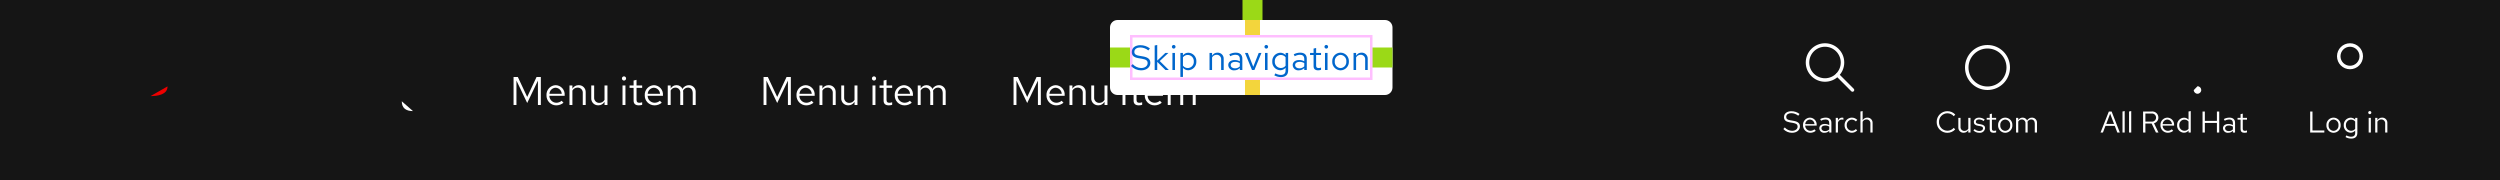
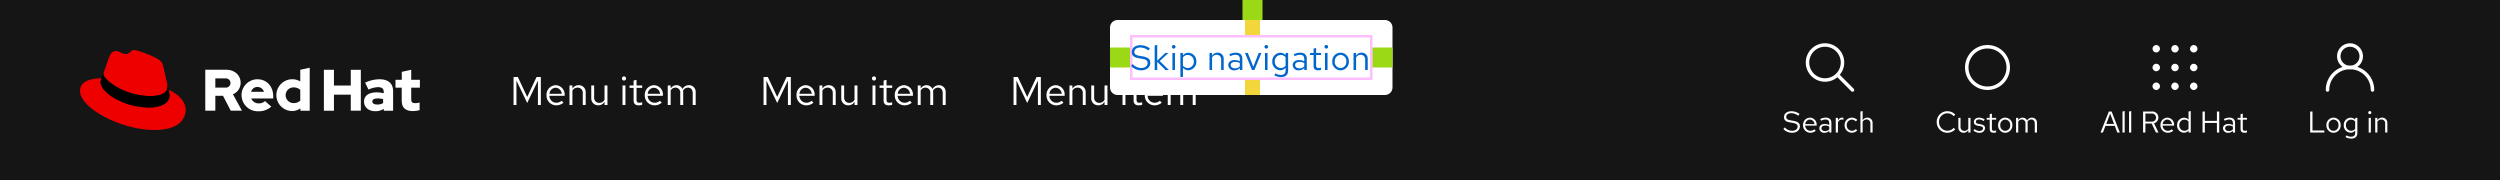
<svg xmlns="http://www.w3.org/2000/svg" width="1000" height="72" viewBox="0 0 1000 72">
  <defs>
-     <style>.a{fill:#151515;}.b,.d,.e,.f,.l{fill:none;}.c{fill:#fff;}.d,.e,.f{stroke:#fff;stroke-width:1.4px;}.d{stroke-linecap:round;}.d,.f{stroke-miterlimit:10;}.g{fill:#e00;}.h{fill:#06c;}.i{fill:#f3d53c;}.j{fill:#9bd917;}.k{opacity:0.25;}.l{stroke:#f0f;}.m{stroke:none;}</style>
+     <style>.a{fill:#151515;}.b,.d,.e,.f,.k{fill:none;}.c{fill:#fff;}.d,.e,.f{stroke:#fff;stroke-width:1.4px;}.d{stroke-linecap:round;}.d,.f{stroke-miterlimit:10;}.g{fill:#e00;}.h{fill:#06c;}.i{fill:#f3d53c;}.j{fill:#9bd917;}.k{stroke:#f0f;opacity:0.25;}.l{stroke:none;}</style>
  </defs>
-   <path class="a" d="M0,0H1000V72H0Z" />
-   <path class="b" d="M923,40h33V58H923Z" />
-   <path class="c" d="M1.068,0H6.732V-.816H1.992V-8.4H1.068ZM7.56-2.928A2.9,2.9,0,0,0,10.4.12a2.9,2.9,0,0,0,2.868-3.048A2.884,2.884,0,0,0,10.4-5.952,2.879,2.879,0,0,0,7.56-2.928Zm4.836.012A2.067,2.067,0,0,1,10.4-.66,2.057,2.057,0,0,1,8.436-2.916,2.075,2.075,0,0,1,10.4-5.184,2.078,2.078,0,0,1,12.4-2.916Zm4.812,3a2.365,2.365,0,0,0,1.86-.852v.96c0,.984-.576,1.5-1.632,1.5a3.813,3.813,0,0,1-1.86-.54l-.372.672a4.558,4.558,0,0,0,2.28.612c1.584,0,2.46-.792,2.46-2.256V-5.856H19.08v.744a2.417,2.417,0,0,0-1.824-.816A2.853,2.853,0,0,0,14.5-2.916,2.835,2.835,0,0,0,17.208.084ZM15.372-2.928a2.081,2.081,0,0,1,2.04-2.232,2.11,2.11,0,0,1,1.656.78v2.916a2.023,2.023,0,0,1-1.656.78A2.092,2.092,0,0,1,15.372-2.928Zm9.54-4.4a.622.622,0,0,0,.624-.636.62.62,0,0,0-.624-.624.62.62,0,0,0-.624.624A.622.622,0,0,0,24.912-7.332Zm.432,1.476h-.876V0h.876ZM27.084,0h.876V-4.32a1.74,1.74,0,0,1,1.536-.9,1.518,1.518,0,0,1,1.572,1.68V0h.876V-3.792a2.041,2.041,0,0,0-2.112-2.16A2.11,2.11,0,0,0,27.96-4.9v-.96h-.876Z" transform="translate(923 53)" />
-   <g transform="translate(931 18)">
-     <path class="d" d="M0,18" />
-     <circle class="d" cx="4.5" cy="4.5" r="4.5" transform="translate(4.5)" />
+   <g transform="translate(-360 -2880)">
+     <rect class="a" width="1000" height="72" transform="translate(360 2880)" />
+     <g transform="translate(159 2664)">
+       <g transform="translate(0 -5)">
+         <rect class="b" width="33" height="18" transform="translate(1124 261)" />
+         <path class="c" d="M1.068,0H6.732V-.816H1.992V-8.4H1.068ZM7.56-2.928A2.9,2.9,0,0,0,10.4.12a2.9,2.9,0,0,0,2.868-3.048A2.884,2.884,0,0,0,10.4-5.952,2.879,2.879,0,0,0,7.56-2.928Zm4.836.012A2.067,2.067,0,0,1,10.4-.66,2.057,2.057,0,0,1,8.436-2.916,2.075,2.075,0,0,1,10.4-5.184,2.078,2.078,0,0,1,12.4-2.916Zm4.812,3a2.365,2.365,0,0,0,1.86-.852v.96c0,.984-.576,1.5-1.632,1.5a3.813,3.813,0,0,1-1.86-.54l-.372.672a4.558,4.558,0,0,0,2.28.612c1.584,0,2.46-.792,2.46-2.256V-5.856H19.08v.744a2.417,2.417,0,0,0-1.824-.816A2.853,2.853,0,0,0,14.5-2.916,2.835,2.835,0,0,0,17.208.084ZM15.372-2.928a2.081,2.081,0,0,1,2.04-2.232,2.11,2.11,0,0,1,1.656.78v2.916a2.023,2.023,0,0,1-1.656.78A2.092,2.092,0,0,1,15.372-2.928Zm9.54-4.4a.622.622,0,0,0,.624-.636.62.62,0,0,0-.624-.624.62.62,0,0,0-.624.624A.622.622,0,0,0,24.912-7.332Zm.432,1.476h-.876V0h.876ZM27.084,0h.876V-4.32a1.74,1.74,0,0,1,1.536-.9,1.518,1.518,0,0,1,1.572,1.68V0h.876V-3.792a2.041,2.041,0,0,0-2.112-2.16A2.11,2.11,0,0,0,27.96-4.9v-.96h-.876Z" transform="translate(1124 274)" />
+       </g>
+       <g transform="translate(1132 234)">
+         <path class="d" d="M0,18a9,9,0,0,1,18,0" />
+         <circle class="d" cx="4.5" cy="4.5" r="4.5" transform="translate(4.5)" />
+       </g>
+     </g>
+     <g transform="translate(76 2664)">
+       <g transform="translate(0 -5)">
+         <rect class="b" width="59" height="18" transform="translate(1124 261)" />
+         <path class="c" d="M.216,0h.96L2.184-2.64H5.916l1,2.64H7.92L4.644-8.4H3.54ZM2.5-3.432l1.56-4.08,1.56,4.08ZM9.876-8.58,9-8.4V0h.876Zm2.616,0-.876.18V0h.876ZM17.232,0h.924V-3.588h2.508L22.368,0h1.02L21.612-3.708a2.282,2.282,0,0,0,1.74-2.268A2.412,2.412,0,0,0,20.676-8.4H17.232ZM20.6-7.584a1.618,1.618,0,0,1,1.824,1.62A1.61,1.61,0,0,1,20.6-4.356H18.156V-7.584ZM24.18-2.928a2.93,2.93,0,0,0,2.9,3.036,3.373,3.373,0,0,0,2.2-.78l-.552-.6a2.393,2.393,0,0,1-1.608.6,2.108,2.108,0,0,1-2.076-2.076h4.6V-3a2.774,2.774,0,0,0-2.688-2.952A2.859,2.859,0,0,0,24.18-2.928Zm2.76-2.256A1.929,1.929,0,0,1,28.764-3.36h-3.7A1.936,1.936,0,0,1,26.94-5.184ZM35.424,0H36.3V-8.58l-.888.18v3.276a2.4,2.4,0,0,0-1.812-.8,2.853,2.853,0,0,0-2.76,3.012,2.835,2.835,0,0,0,2.712,3,2.354,2.354,0,0,0,1.872-.876ZM31.716-2.928a2.081,2.081,0,0,1,2.04-2.232,2.11,2.11,0,0,1,1.656.78v2.916a2.023,2.023,0,0,1-1.656.78A2.092,2.092,0,0,1,31.716-2.928ZM41.016,0h.924V-3.816h4.824V0h.924V-8.4h-.924v3.756H41.94V-8.4h-.924ZM51.3.108a2.491,2.491,0,0,0,1.86-.78V0h.864V-3.888c0-1.356-.84-2.064-2.268-2.064a4.9,4.9,0,0,0-2.208.564l.336.672a3.778,3.778,0,0,1,1.764-.5c.984,0,1.512.468,1.512,1.452v.792a3.512,3.512,0,0,0-1.776-.444c-1.272,0-2.2.648-2.2,1.728A1.888,1.888,0,0,0,51.3.108ZM50.028-1.7c0-.684.624-1.092,1.476-1.092a3.039,3.039,0,0,1,1.656.432v1.128a2.337,2.337,0,0,1-1.68.672C50.628-.564,50.028-1.02,50.028-1.7Zm6.2.384c0,.912.516,1.428,1.536,1.428A3.535,3.535,0,0,0,58.8-.048v-.78a2.161,2.161,0,0,1-.828.156c-.624,0-.864-.252-.864-.876V-5.136H58.8v-.72H57.108V-7.548l-.876.2v1.488H55.02v.72h1.212Z" transform="translate(1124 274)" />
+       </g>
+       <path class="c" d="M18,16.5A1.5,1.5,0,1,1,16.5,15,1.538,1.538,0,0,1,18,16.5ZM9,15a1.5,1.5,0,1,0,1.5,1.5A1.538,1.538,0,0,0,9,15ZM1.5,15a1.5,1.5,0,0,0,0,3,1.5,1.5,0,0,0,0-3Zm15-7.5A1.5,1.5,0,1,0,18,9,1.538,1.538,0,0,0,16.5,7.5ZM9,7.5A1.5,1.5,0,1,0,10.5,9,1.538,1.538,0,0,0,9,7.5Zm-7.5,0a1.5,1.5,0,0,0,0,3,1.5,1.5,0,0,0,0-3ZM16.5,0A1.538,1.538,0,0,0,15,1.5a1.5,1.5,0,0,0,3,0A1.538,1.538,0,0,0,16.5,0ZM9,0A1.538,1.538,0,0,0,7.5,1.5a1.5,1.5,0,0,0,3,0A1.538,1.538,0,0,0,9,0ZM1.5,0A1.538,1.538,0,0,0,0,1.5,1.538,1.538,0,0,0,1.5,3,1.538,1.538,0,0,0,3,1.5,1.538,1.538,0,0,0,1.5,0Z" transform="translate(1145 234)" />
+     </g>
+     <g transform="translate(10 2664)">
+       <g transform="translate(0 -5)">
+         <rect class="b" width="42" height="18" transform="translate(1124 261)" />
+         <path class="c" d="M4.968-.708A3.363,3.363,0,0,1,1.608-4.2,3.359,3.359,0,0,1,4.944-7.692,3.367,3.367,0,0,1,7.5-6.516l.612-.636a4.2,4.2,0,0,0-3.168-1.38A4.257,4.257,0,0,0,.672-4.2,4.257,4.257,0,0,0,4.944.132a4.243,4.243,0,0,0,3.144-1.38l-.6-.612A3.291,3.291,0,0,1,4.968-.708Zm5.244-5.148H9.336v3.792A2.041,2.041,0,0,0,11.448.1,2.11,2.11,0,0,0,13.32-.96V0H14.2V-5.856H13.32v4.32a1.74,1.74,0,0,1-1.536.9,1.518,1.518,0,0,1-1.572-1.68Zm5.16,5.04A3.247,3.247,0,0,0,17.76.108,2.033,2.033,0,0,0,20.028-1.7c.012-.888-.552-1.368-1.7-1.572l-.972-.18c-.72-.132-1.02-.336-1.02-.84,0-.576.54-.936,1.272-.936a2.957,2.957,0,0,1,1.812.66l.468-.6a3.644,3.644,0,0,0-2.244-.78c-1.236,0-2.112.72-2.112,1.716,0,.876.564,1.344,1.656,1.536l.972.168c.732.132,1.044.384,1.044.876C19.2-1.08,18.672-.6,17.724-.6a2.622,2.622,0,0,1-1.848-.768Zm6.516-.5c0,.912.516,1.428,1.536,1.428a3.535,3.535,0,0,0,1.032-.156v-.78a2.161,2.161,0,0,1-.828.156c-.624,0-.864-.252-.864-.876V-5.136h1.692v-.72H22.764V-7.548l-.876.2v1.488H20.676v.72h1.212Zm3.348-1.608A2.9,2.9,0,0,0,28.08.12a2.9,2.9,0,0,0,2.868-3.048A2.884,2.884,0,0,0,28.08-5.952,2.879,2.879,0,0,0,25.236-2.928Zm4.836.012A2.067,2.067,0,0,1,28.08-.66a2.057,2.057,0,0,1-1.968-2.256A2.075,2.075,0,0,1,28.08-5.184,2.078,2.078,0,0,1,30.072-2.916ZM32.424,0H33.3V-4.356a1.628,1.628,0,0,1,1.428-.864A1.455,1.455,0,0,1,36.18-3.564V0h.876V-3.78a2.429,2.429,0,0,0-.048-.516,1.647,1.647,0,0,1,1.464-.924c.912,0,1.44.648,1.44,1.656V0H40.8V-3.78a2,2,0,0,0-2-2.172,2.186,2.186,0,0,0-1.956,1.14,1.92,1.92,0,0,0-1.788-1.14A2,2,0,0,0,33.3-4.944v-.912h-.876Z" transform="translate(1124 274)" />
+       </g>
+       <g class="e" transform="translate(1136 234)">
+         <circle class="l" cx="9" cy="9" r="9" />
+         <circle class="b" cx="9" cy="9" r="8.3" />
+       </g>
+     </g>
+     <g transform="translate(-41 2664)">
+       <g transform="translate(-10 -5)">
+         <rect class="b" width="37" height="18" transform="translate(1124 261)" />
+         <path class="c" d="M.336-1.38A4.739,4.739,0,0,0,3.768.12c2.064,0,3.2-1.188,3.2-2.532,0-1.236-.72-1.932-2.556-2.256L3.072-4.9c-1.032-.18-1.584-.5-1.584-1.332,0-1.044,1.008-1.5,2-1.5a4.452,4.452,0,0,1,2.8,1.02l.54-.7a5.318,5.318,0,0,0-3.312-1.1C1.98-8.508.6-7.74.6-6.156c0,1.188.708,1.824,2.22,2.088l1.356.228c1.356.24,1.872.636,1.872,1.476,0,.936-.864,1.692-2.244,1.692A4.044,4.044,0,0,1,.912-2.028ZM8.208-2.928a2.93,2.93,0,0,0,2.9,3.036,3.373,3.373,0,0,0,2.2-.78l-.552-.6a2.393,2.393,0,0,1-1.608.6A2.108,2.108,0,0,1,9.072-2.748h4.6V-3A2.774,2.774,0,0,0,10.98-5.952,2.859,2.859,0,0,0,8.208-2.928Zm2.76-2.256A1.929,1.929,0,0,1,12.792-3.36H9.1A1.936,1.936,0,0,1,10.968-5.184ZM16.836.108a2.491,2.491,0,0,0,1.86-.78V0h.864V-3.888c0-1.356-.84-2.064-2.268-2.064a4.9,4.9,0,0,0-2.208.564l.336.672a3.778,3.778,0,0,1,1.764-.5c.984,0,1.512.468,1.512,1.452v.792A3.512,3.512,0,0,0,16.92-3.42c-1.272,0-2.2.648-2.2,1.728A1.888,1.888,0,0,0,16.836.108ZM15.564-1.7c0-.684.624-1.092,1.476-1.092a3.039,3.039,0,0,1,1.656.432v1.128a2.337,2.337,0,0,1-1.68.672C16.164-.564,15.564-1.02,15.564-1.7ZM21.3,0h.876V-4.008A1.647,1.647,0,0,1,23.748-5.2a2.076,2.076,0,0,1,.612.108V-5.88a1.723,1.723,0,0,0-.552-.084,1.741,1.741,0,0,0-1.632,1.272V-5.856H21.3Zm6.444-.684A2.113,2.113,0,0,1,25.7-2.928a2.124,2.124,0,0,1,2.04-2.232,2.237,2.237,0,0,1,1.608.732l.564-.612a3.109,3.109,0,0,0-2.184-.912,2.934,2.934,0,0,0-2.9,3.024,2.945,2.945,0,0,0,2.9,3.036A2.966,2.966,0,0,0,29.88-.84l-.54-.54A2.093,2.093,0,0,1,27.744-.684ZM35.16,0h.876V-3.792a2.041,2.041,0,0,0-2.112-2.16A2.11,2.11,0,0,0,32.052-4.9V-8.58l-.876.18V0h.876V-4.32a1.74,1.74,0,0,1,1.536-.9A1.518,1.518,0,0,1,35.16-3.54Z" transform="translate(1124 274)" />
+       </g>
+       <g transform="translate(1123 233)">
+         <line class="d" x2="6" y2="6" transform="translate(13 13)" />
+         <circle class="f" cx="7" cy="7" r="7" transform="translate(1 1)" />
+       </g>
+     </g>
+     <path class="c" d="M6.88-.8l4.288-8.944V0h1.168V-11.2H10.624L6.88-3.232,3.136-11.2H1.424V0H2.576V-9.776Zm7.712-3.1A3.907,3.907,0,0,0,18.464.144,4.5,4.5,0,0,0,21.392-.9l-.736-.8a3.191,3.191,0,0,1-2.144.8,2.81,2.81,0,0,1-2.768-2.768h6.128V-4a3.7,3.7,0,0,0-3.584-3.936A3.812,3.812,0,0,0,14.592-3.9Zm3.68-3.008A2.572,2.572,0,0,1,20.7-4.48H15.776A2.581,2.581,0,0,1,18.272-6.912ZM23.792,0H24.96V-5.76a2.32,2.32,0,0,1,2.048-1.2,2.023,2.023,0,0,1,2.1,2.24V0h1.168V-5.056a2.722,2.722,0,0,0-2.816-2.88,2.813,2.813,0,0,0-2.5,1.408v-1.28H23.792Zm9.872-7.808H32.5v5.056A2.722,2.722,0,0,0,35.312.128a2.813,2.813,0,0,0,2.5-1.408V0h1.168V-7.808H37.808v5.76a2.32,2.32,0,0,1-2.048,1.2,2.023,2.023,0,0,1-2.1-2.24ZM45.6-9.776a.83.83,0,0,0,.832-.848.826.826,0,0,0-.832-.832.826.826,0,0,0-.832.832A.83.83,0,0,0,45.6-9.776Zm.576,1.968H45.008V0h1.168ZM49.44-1.76c0,1.216.688,1.9,2.048,1.9a4.713,4.713,0,0,0,1.376-.208V-1.1a2.881,2.881,0,0,1-1.1.208c-.832,0-1.152-.336-1.152-1.168V-6.848h2.256v-.96H50.608v-2.256l-1.168.272v1.984H47.824v.96H49.44ZM53.9-3.9A3.907,3.907,0,0,0,57.776.144,4.5,4.5,0,0,0,60.7-.9l-.736-.8a3.191,3.191,0,0,1-2.144.8,2.81,2.81,0,0,1-2.768-2.768h6.128V-4A3.7,3.7,0,0,0,57.6-7.936,3.812,3.812,0,0,0,53.9-3.9Zm3.68-3.008A2.572,2.572,0,0,1,60.016-4.48H55.088A2.581,2.581,0,0,1,57.584-6.912ZM63.1,0h1.168V-5.808a2.171,2.171,0,0,1,1.9-1.152,1.939,1.939,0,0,1,1.936,2.208V0H69.28V-5.04a3.239,3.239,0,0,0-.064-.688A2.2,2.2,0,0,1,71.168-6.96c1.216,0,1.92.864,1.92,2.208V0h1.184V-5.04a2.669,2.669,0,0,0-2.672-2.9,2.915,2.915,0,0,0-2.608,1.52,2.56,2.56,0,0,0-2.384-1.52,2.672,2.672,0,0,0-2.336,1.344V-7.808H63.1Z" transform="translate(764 2922)" />
+     <path class="c" d="M6.88-.8l4.288-8.944V0h1.168V-11.2H10.624L6.88-3.232,3.136-11.2H1.424V0H2.576V-9.776Zm7.712-3.1A3.907,3.907,0,0,0,18.464.144,4.5,4.5,0,0,0,21.392-.9l-.736-.8a3.191,3.191,0,0,1-2.144.8,2.81,2.81,0,0,1-2.768-2.768h6.128V-4a3.7,3.7,0,0,0-3.584-3.936A3.812,3.812,0,0,0,14.592-3.9Zm3.68-3.008A2.572,2.572,0,0,1,20.7-4.48H15.776A2.581,2.581,0,0,1,18.272-6.912ZM23.792,0H24.96V-5.76a2.32,2.32,0,0,1,2.048-1.2,2.023,2.023,0,0,1,2.1,2.24V0h1.168V-5.056a2.722,2.722,0,0,0-2.816-2.88,2.813,2.813,0,0,0-2.5,1.408v-1.28H23.792Zm9.872-7.808H32.5v5.056A2.722,2.722,0,0,0,35.312.128a2.813,2.813,0,0,0,2.5-1.408V0h1.168V-7.808H37.808v5.76a2.32,2.32,0,0,1-2.048,1.2,2.023,2.023,0,0,1-2.1-2.24ZM45.6-9.776a.83.83,0,0,0,.832-.848.826.826,0,0,0-.832-.832.826.826,0,0,0-.832.832A.83.83,0,0,0,45.6-9.776Zm.576,1.968H45.008V0h1.168ZM49.44-1.76c0,1.216.688,1.9,2.048,1.9a4.713,4.713,0,0,0,1.376-.208V-1.1a2.881,2.881,0,0,1-1.1.208c-.832,0-1.152-.336-1.152-1.168V-6.848h2.256v-.96H50.608v-2.256l-1.168.272v1.984H47.824v.96H49.44ZM53.9-3.9A3.907,3.907,0,0,0,57.776.144,4.5,4.5,0,0,0,60.7-.9l-.736-.8a3.191,3.191,0,0,1-2.144.8,2.81,2.81,0,0,1-2.768-2.768h6.128V-4A3.7,3.7,0,0,0,57.6-7.936,3.812,3.812,0,0,0,53.9-3.9Zm3.68-3.008A2.572,2.572,0,0,1,60.016-4.48H55.088A2.581,2.581,0,0,1,57.584-6.912ZM63.1,0h1.168V-5.808a2.171,2.171,0,0,1,1.9-1.152,1.939,1.939,0,0,1,1.936,2.208V0H69.28V-5.04a3.239,3.239,0,0,0-.064-.688A2.2,2.2,0,0,1,71.168-6.96c1.216,0,1.92.864,1.92,2.208V0h1.184V-5.04a2.669,2.669,0,0,0-2.672-2.9,2.915,2.915,0,0,0-2.608,1.52,2.56,2.56,0,0,0-2.384-1.52,2.672,2.672,0,0,0-2.336,1.344V-7.808H63.1Z" transform="translate(664 2922)" />
+     <path class="c" d="M6.88-.8l4.288-8.944V0h1.168V-11.2H10.624L6.88-3.232,3.136-11.2H1.424V0H2.576V-9.776Zm7.712-3.1A3.907,3.907,0,0,0,18.464.144,4.5,4.5,0,0,0,21.392-.9l-.736-.8a3.191,3.191,0,0,1-2.144.8,2.81,2.81,0,0,1-2.768-2.768h6.128V-4a3.7,3.7,0,0,0-3.584-3.936A3.812,3.812,0,0,0,14.592-3.9Zm3.68-3.008A2.572,2.572,0,0,1,20.7-4.48H15.776A2.581,2.581,0,0,1,18.272-6.912ZM23.792,0H24.96V-5.76a2.32,2.32,0,0,1,2.048-1.2,2.023,2.023,0,0,1,2.1,2.24V0h1.168V-5.056a2.722,2.722,0,0,0-2.816-2.88,2.813,2.813,0,0,0-2.5,1.408v-1.28H23.792Zm9.872-7.808H32.5v5.056A2.722,2.722,0,0,0,35.312.128a2.813,2.813,0,0,0,2.5-1.408V0h1.168V-7.808H37.808v5.76a2.32,2.32,0,0,1-2.048,1.2,2.023,2.023,0,0,1-2.1-2.24ZM45.6-9.776a.83.83,0,0,0,.832-.848.826.826,0,0,0-.832-.832.826.826,0,0,0-.832.832A.83.83,0,0,0,45.6-9.776Zm.576,1.968H45.008V0h1.168ZM49.44-1.76c0,1.216.688,1.9,2.048,1.9a4.713,4.713,0,0,0,1.376-.208V-1.1a2.881,2.881,0,0,1-1.1.208c-.832,0-1.152-.336-1.152-1.168V-6.848h2.256v-.96H50.608v-2.256l-1.168.272v1.984H47.824v.96H49.44ZM53.9-3.9A3.907,3.907,0,0,0,57.776.144,4.5,4.5,0,0,0,60.7-.9l-.736-.8a3.191,3.191,0,0,1-2.144.8,2.81,2.81,0,0,1-2.768-2.768h6.128V-4A3.7,3.7,0,0,0,57.6-7.936,3.812,3.812,0,0,0,53.9-3.9Zm3.68-3.008A2.572,2.572,0,0,1,60.016-4.48H55.088A2.581,2.581,0,0,1,57.584-6.912ZM63.1,0h1.168V-5.808a2.171,2.171,0,0,1,1.9-1.152,1.939,1.939,0,0,1,1.936,2.208V0H69.28V-5.04a3.239,3.239,0,0,0-.064-.688A2.2,2.2,0,0,1,71.168-6.96c1.216,0,1.92.864,1.92,2.208V0h1.184V-5.04a2.669,2.669,0,0,0-2.672-2.9,2.915,2.915,0,0,0-2.608,1.52,2.56,2.56,0,0,0-2.384-1.52,2.672,2.672,0,0,0-2.336,1.344V-7.808H63.1Z" transform="translate(564 2922)" />
+     <g transform="translate(391.5 2899.5)">
+       <path class="c" d="M304.6,45.822c0,2.644,1.6,3.933,4.489,3.933a11.863,11.863,0,0,0,2.644-.378V46.311a5.616,5.616,0,0,1-1.711.267c-1.2,0-1.644-.378-1.644-1.489V40.378h3.467V37.222h-3.467v-4l-3.778.822v3.178h-2.511v3.156h2.489v5.444Zm-11.778.067c0-.822.822-1.222,2.067-1.222a8.522,8.522,0,0,1,2.244.289v1.6a4.628,4.628,0,0,1-2.356.578c-1.222,0-1.956-.467-1.956-1.244m1.156,3.911a5.931,5.931,0,0,0,3.422-.956V49.6h3.733V41.667c0-3.022-2.022-4.667-5.422-4.667a13.842,13.842,0,0,0-5.778,1.356l1.356,2.778a10.232,10.232,0,0,1,3.733-.978c1.556,0,2.356.6,2.356,1.844v.6a10.872,10.872,0,0,0-2.8-.356c-3.178,0-5.089,1.333-5.089,3.711,0,2.178,1.733,3.844,4.489,3.844m-20.533-.2h4.022V43.178H284.2v6.4h4.022V33.222H284.2v6.289h-6.733V33.222h-4.022Zm-15.311-6.2a3.128,3.128,0,0,1,3.244-3.133,3.937,3.937,0,0,1,2.622.956v4.333a3.693,3.693,0,0,1-2.622,1,3.174,3.174,0,0,1-3.244-3.156m5.911,6.2h3.733V32.4L264,33.222v4.644a6.368,6.368,0,1,0-3.378,11.867h.111a5.658,5.658,0,0,0,3.311-1.067Zm-17.156-9.511a2.747,2.747,0,0,1,2.6,1.956h-5.156a2.568,2.568,0,0,1,2.556-1.956m-6.378,3.333a6.481,6.481,0,0,0,6.733,6.4,7.35,7.35,0,0,0,5.156-1.867l-2.511-2.222a3.352,3.352,0,0,1-2.467.933,3.194,3.194,0,0,1-3.044-1.956h8.8v-.933c0-3.933-2.644-6.756-6.244-6.756a6.351,6.351,0,0,0-6.444,6.244.329.329,0,0,1,.022.156M234,36.667a1.859,1.859,0,1,1,0,3.689h-3.978V36.667Zm-8,12.911h4.022V43.622h3.067l3.089,5.956h4.489l-3.6-6.556a4.96,4.96,0,0,0,3.089-4.6c0-2.933-2.311-5.222-5.778-5.222H226Z" transform="translate(-175.389 -24.811)" />
+       <path class="g" d="M28.722,18.944c2.778,0,6.8-.578,6.8-3.889a4.34,4.34,0,0,0-.067-.756L33.811,7.1c-.378-1.578-.711-2.311-3.489-3.689C28.167,2.3,23.478.5,22.078.5c-1.311,0-1.689,1.667-3.222,1.667-1.489,0-2.578-1.244-3.978-1.244-1.333,0-2.2.911-2.867,2.778,0,0-1.867,5.267-2.111,6.044a1.367,1.367,0,0,0-.044.422c-.022,2.044,8.044,8.756,18.867,8.778m7.222-2.533a11.462,11.462,0,0,1,.378,2.244c0,3.111-3.489,4.844-8.089,4.844-10.4,0-19.489-6.089-19.489-10.111a4.077,4.077,0,0,1,.333-1.622C5.344,11.944.5,12.611.5,16.878c0,7,16.578,15.622,29.689,15.622,10.067,0,12.6-4.556,12.6-8.156,0-2.822-2.444-6.022-6.844-7.933" />
+       <path d="M64.8,48.767a11.462,11.462,0,0,1,.378,2.244c0,3.111-3.489,4.844-8.089,4.844-10.4,0-19.489-6.089-19.489-10.111a4.077,4.077,0,0,1,.333-1.622l.822-2.022a1.367,1.367,0,0,0-.044.422c0,2.044,8.067,8.756,18.867,8.756,2.778,0,6.8-.578,6.8-3.889a4.34,4.34,0,0,0-.067-.756Z" transform="translate(-28.856 -32.356)" />
+     </g>
+     <rect class="c" width="113" height="30" rx="3" transform="translate(804 2888)" />
+     <path class="h" d="M.392-1.61A5.528,5.528,0,0,0,4.4.14C6.8.14,8.134-1.246,8.134-2.814c0-1.442-.84-2.254-2.982-2.632L3.584-5.712c-1.2-.21-1.848-.588-1.848-1.554,0-1.218,1.176-1.75,2.338-1.75a5.194,5.194,0,0,1,3.262,1.19l.63-.812A6.2,6.2,0,0,0,4.1-9.926c-1.792,0-3.4.9-3.4,2.744,0,1.386.826,2.128,2.59,2.436l1.582.266c1.582.28,2.184.742,2.184,1.722,0,1.092-1.008,1.974-2.618,1.974A4.719,4.719,0,0,1,1.064-2.366ZM9.87,0h1.022V-3.262L14.182,0H15.54L11.9-3.584l3.472-3.248H14.14l-3.248,3.08V-10.01L9.87-9.8Zm7.616-8.554a.726.726,0,0,0,.728-.742.723.723,0,0,0-.728-.728.723.723,0,0,0-.728.728A.726.726,0,0,0,17.486-8.554Zm.5,1.722H16.968V0H17.99Zm2.17,9.618h1.022V-.868A2.748,2.748,0,0,0,23.324.1a3.329,3.329,0,0,0,3.22-3.514,3.308,3.308,0,0,0-3.164-3.5,2.7,2.7,0,0,0-2.212,1.064v-.98H20.16ZM23.128-6.02A2.451,2.451,0,0,1,25.522-3.4,2.443,2.443,0,0,1,23.128-.784a2.421,2.421,0,0,1-1.946-.952V-5.082A2.352,2.352,0,0,1,23.128-6.02ZM31.808,0H32.83V-5.04a2.03,2.03,0,0,1,1.792-1.05,1.771,1.771,0,0,1,1.834,1.96V0h1.022V-4.424a2.382,2.382,0,0,0-2.464-2.52A2.462,2.462,0,0,0,32.83-5.712v-1.12H31.808Zm9.954.126a2.906,2.906,0,0,0,2.17-.91V0H44.94V-4.536c0-1.582-.98-2.408-2.646-2.408a5.722,5.722,0,0,0-2.576.658l.392.784a4.407,4.407,0,0,1,2.058-.588c1.148,0,1.764.546,1.764,1.694v.924A4.1,4.1,0,0,0,41.86-3.99c-1.484,0-2.562.756-2.562,2.016A2.2,2.2,0,0,0,41.762.126ZM40.278-1.988c0-.8.728-1.274,1.722-1.274a3.545,3.545,0,0,1,1.932.5v1.316a2.726,2.726,0,0,1-1.96.784C40.978-.658,40.278-1.19,40.278-1.988ZM48.8,0h.966l2.814-6.832H51.492L49.308-1.288,47.124-6.832H45.99Zm5.712-8.554a.726.726,0,0,0,.728-.742.723.723,0,0,0-.728-.728.723.723,0,0,0-.728.728A.726.726,0,0,0,54.516-8.554Zm.5,1.722H54V0H55.02ZM60.06.1A2.759,2.759,0,0,0,62.23-.9V.224c0,1.148-.672,1.75-1.9,1.75a4.449,4.449,0,0,1-2.17-.63l-.434.784a5.318,5.318,0,0,0,2.66.714c1.848,0,2.87-.924,2.87-2.632V-6.832H62.244v.868a2.82,2.82,0,0,0-2.128-.952A3.329,3.329,0,0,0,56.9-3.4,3.308,3.308,0,0,0,60.06.1ZM57.918-3.416a2.428,2.428,0,0,1,2.38-2.6,2.462,2.462,0,0,1,1.932.91v3.4A2.36,2.36,0,0,1,60.3-.8,2.44,2.44,0,0,1,57.918-3.416ZM67.536.126a2.906,2.906,0,0,0,2.17-.91V0h1.008V-4.536c0-1.582-.98-2.408-2.646-2.408a5.722,5.722,0,0,0-2.576.658l.392.784a4.407,4.407,0,0,1,2.058-.588c1.148,0,1.764.546,1.764,1.694v.924a4.1,4.1,0,0,0-2.072-.518c-1.484,0-2.562.756-2.562,2.016A2.2,2.2,0,0,0,67.536.126ZM66.052-1.988c0-.8.728-1.274,1.722-1.274a3.545,3.545,0,0,1,1.932.5v1.316a2.726,2.726,0,0,1-1.96.784C66.752-.658,66.052-1.19,66.052-1.988Zm7.378.448c0,1.064.6,1.666,1.792,1.666a4.124,4.124,0,0,0,1.2-.182v-.91a2.521,2.521,0,0,1-.966.182c-.728,0-1.008-.294-1.008-1.022V-5.992h1.974v-.84H74.452V-8.806l-1.022.238v1.736H72.016v.84H73.43Zm5.082-7.014A.726.726,0,0,0,79.24-9.3a.723.723,0,0,0-.728-.728.723.723,0,0,0-.728.728A.726.726,0,0,0,78.512-8.554Zm.5,1.722H77.994V0h1.022Zm1.876,3.416A3.384,3.384,0,0,0,84.21.14a3.389,3.389,0,0,0,3.346-3.556A3.365,3.365,0,0,0,84.21-6.944,3.359,3.359,0,0,0,80.892-3.416Zm5.642.014A2.412,2.412,0,0,1,84.21-.77a2.4,2.4,0,0,1-2.3-2.632,2.421,2.421,0,0,1,2.3-2.646A2.424,2.424,0,0,1,86.534-3.4ZM89.418,0H90.44V-5.04a2.03,2.03,0,0,1,1.792-1.05,1.771,1.771,0,0,1,1.834,1.96V0h1.022V-4.424a2.382,2.382,0,0,0-2.464-2.52A2.462,2.462,0,0,0,90.44-5.712v-1.12H89.418Z" transform="translate(812 2908)" />
+     <g transform="translate(0 2658)">
+       <rect class="i" width="6" height="6" transform="translate(858 254)" />
+       <g transform="translate(909 241)">
+         <rect class="j" width="8" height="8" />
+       </g>
+       <g class="k" transform="translate(812 236)">
+         <rect class="l" width="97" height="18" />
+         <rect class="b" x="0.5" y="0.5" width="96" height="17" />
+       </g>
+       <g transform="translate(804 241)">
+         <rect class="j" width="8" height="8" />
+       </g>
+       <rect class="i" width="6" height="6" transform="translate(858 230)" />
+     </g>
+     <g transform="translate(857 2880)">
+       <rect class="j" width="8" height="8" />
+     </g>
  </g>
-   <path class="b" d="M840,40h59V58H840Z" />
-   <path class="c" d="M.216,0h.96L2.184-2.64H5.916l1,2.64H7.92L4.644-8.4H3.54ZM2.5-3.432l1.56-4.08,1.56,4.08ZM9.876-8.58,9-8.4V0h.876Zm2.616,0-.876.18V0h.876ZM17.232,0h.924V-3.588h2.508L22.368,0h1.02L21.612-3.708a2.282,2.282,0,0,0,1.74-2.268A2.412,2.412,0,0,0,20.676-8.4H17.232ZM20.6-7.584a1.618,1.618,0,0,1,1.824,1.62A1.61,1.61,0,0,1,20.6-4.356H18.156V-7.584ZM24.18-2.928a2.93,2.93,0,0,0,2.9,3.036,3.373,3.373,0,0,0,2.2-.78l-.552-.6a2.393,2.393,0,0,1-1.608.6,2.108,2.108,0,0,1-2.076-2.076h4.6V-3a2.774,2.774,0,0,0-2.688-2.952A2.859,2.859,0,0,0,24.18-2.928Zm2.76-2.256A1.929,1.929,0,0,1,28.764-3.36h-3.7A1.936,1.936,0,0,1,26.94-5.184ZM35.424,0H36.3V-8.58l-.888.18v3.276a2.4,2.4,0,0,0-1.812-.8,2.853,2.853,0,0,0-2.76,3.012,2.835,2.835,0,0,0,2.712,3,2.354,2.354,0,0,0,1.872-.876ZM31.716-2.928a2.081,2.081,0,0,1,2.04-2.232,2.11,2.11,0,0,1,1.656.78v2.916a2.023,2.023,0,0,1-1.656.78A2.092,2.092,0,0,1,31.716-2.928ZM41.016,0h.924V-3.816h4.824V0h.924V-8.4h-.924v3.756H41.94V-8.4h-.924ZM51.3.108a2.491,2.491,0,0,0,1.86-.78V0h.864V-3.888c0-1.356-.84-2.064-2.268-2.064a4.9,4.9,0,0,0-2.208.564l.336.672a3.778,3.778,0,0,1,1.764-.5c.984,0,1.512.468,1.512,1.452v.792a3.512,3.512,0,0,0-1.776-.444c-1.272,0-2.2.648-2.2,1.728A1.888,1.888,0,0,0,51.3.108ZM50.028-1.7c0-.684.624-1.092,1.476-1.092a3.039,3.039,0,0,1,1.656.432v1.128a2.337,2.337,0,0,1-1.68.672C50.628-.564,50.028-1.02,50.028-1.7Zm6.2.384c0,.912.516,1.428,1.536,1.428A3.535,3.535,0,0,0,58.8-.048v-.78a2.161,2.161,0,0,1-.828.156c-.624,0-.864-.252-.864-.876V-5.136H58.8v-.72H57.108V-7.548l-.876.2v1.488H55.02v.72h1.212Z" transform="translate(840 53)" />
-   <path class="c" d="M879,34.5a1.5,1.5,0,1,1-1.5,1.54" />
-   <path class="b" d="M774,40h42V58H774Z" />
-   <path class="c" d="M4.968-.708A3.363,3.363,0,0,1,1.608-4.2,3.359,3.359,0,0,1,4.944-7.692,3.367,3.367,0,0,1,7.5-6.516l.612-.636a4.2,4.2,0,0,0-3.168-1.38A4.257,4.257,0,0,0,.672-4.2,4.257,4.257,0,0,0,4.944.132a4.243,4.243,0,0,0,3.144-1.38l-.6-.612A3.291,3.291,0,0,1,4.968-.708Zm5.244-5.148H9.336v3.792A2.041,2.041,0,0,0,11.448.1,2.11,2.11,0,0,0,13.32-.96V0H14.2V-5.856H13.32v4.32a1.74,1.74,0,0,1-1.536.9,1.518,1.518,0,0,1-1.572-1.68Zm5.16,5.04A3.247,3.247,0,0,0,17.76.108,2.033,2.033,0,0,0,20.028-1.7c.012-.888-.552-1.368-1.7-1.572l-.972-.18c-.72-.132-1.02-.336-1.02-.84,0-.576.54-.936,1.272-.936a2.957,2.957,0,0,1,1.812.66l.468-.6a3.644,3.644,0,0,0-2.244-.78c-1.236,0-2.112.72-2.112,1.716,0,.876.564,1.344,1.656,1.536l.972.168c.732.132,1.044.384,1.044.876C19.2-1.08,18.672-.6,17.724-.6a2.622,2.622,0,0,1-1.848-.768Zm6.516-.5c0,.912.516,1.428,1.536,1.428a3.535,3.535,0,0,0,1.032-.156v-.78a2.161,2.161,0,0,1-.828.156c-.624,0-.864-.252-.864-.876V-5.136h1.692v-.72H22.764V-7.548l-.876.2v1.488H20.676v.72h1.212Zm3.348-1.608A2.9,2.9,0,0,0,28.08.12a2.9,2.9,0,0,0,2.868-3.048A2.884,2.884,0,0,0,28.08-5.952,2.879,2.879,0,0,0,25.236-2.928Zm4.836.012A2.067,2.067,0,0,1,28.08-.66a2.057,2.057,0,0,1-1.968-2.256A2.075,2.075,0,0,1,28.08-5.184,2.078,2.078,0,0,1,30.072-2.916ZM32.424,0H33.3V-4.356a1.628,1.628,0,0,1,1.428-.864A1.455,1.455,0,0,1,36.18-3.564V0h.876V-3.78a2.429,2.429,0,0,0-.048-.516,1.647,1.647,0,0,1,1.464-.924c.912,0,1.44.648,1.44,1.656V0H40.8V-3.78a2,2,0,0,0-2-2.172,2.186,2.186,0,0,0-1.956,1.14,1.92,1.92,0,0,0-1.788-1.14A2,2,0,0,0,33.3-4.944v-.912h-.876Z" transform="translate(774 53)" />
-   <g class="e" transform="translate(786 18)">
-     <circle class="m" cx="9" cy="9" r="9" />
-     <circle class="b" cx="9" cy="9" r="8.3" />
-   </g>
-   <path class="b" d="M713,40h37V58H713Z" />
-   <path class="c" d="M.336-1.38A4.739,4.739,0,0,0,3.768.12c2.064,0,3.2-1.188,3.2-2.532,0-1.236-.72-1.932-2.556-2.256L3.072-4.9c-1.032-.18-1.584-.5-1.584-1.332,0-1.044,1.008-1.5,2-1.5a4.452,4.452,0,0,1,2.8,1.02l.54-.7a5.318,5.318,0,0,0-3.312-1.1C1.98-8.508.6-7.74.6-6.156c0,1.188.708,1.824,2.22,2.088l1.356.228c1.356.24,1.872.636,1.872,1.476,0,.936-.864,1.692-2.244,1.692A4.044,4.044,0,0,1,.912-2.028ZM8.208-2.928a2.93,2.93,0,0,0,2.9,3.036,3.373,3.373,0,0,0,2.2-.78l-.552-.6a2.393,2.393,0,0,1-1.608.6A2.108,2.108,0,0,1,9.072-2.748h4.6V-3A2.774,2.774,0,0,0,10.98-5.952,2.859,2.859,0,0,0,8.208-2.928Zm2.76-2.256A1.929,1.929,0,0,1,12.792-3.36H9.1A1.936,1.936,0,0,1,10.968-5.184ZM16.836.108a2.491,2.491,0,0,0,1.86-.78V0h.864V-3.888c0-1.356-.84-2.064-2.268-2.064a4.9,4.9,0,0,0-2.208.564l.336.672a3.778,3.778,0,0,1,1.764-.5c.984,0,1.512.468,1.512,1.452v.792A3.512,3.512,0,0,0,16.92-3.42c-1.272,0-2.2.648-2.2,1.728A1.888,1.888,0,0,0,16.836.108ZM15.564-1.7c0-.684.624-1.092,1.476-1.092a3.039,3.039,0,0,1,1.656.432v1.128a2.337,2.337,0,0,1-1.68.672C16.164-.564,15.564-1.02,15.564-1.7ZM21.3,0h.876V-4.008A1.647,1.647,0,0,1,23.748-5.2a2.076,2.076,0,0,1,.612.108V-5.88a1.723,1.723,0,0,0-.552-.084,1.741,1.741,0,0,0-1.632,1.272V-5.856H21.3Zm6.444-.684A2.113,2.113,0,0,1,25.7-2.928a2.124,2.124,0,0,1,2.04-2.232,2.237,2.237,0,0,1,1.608.732l.564-.612a3.109,3.109,0,0,0-2.184-.912,2.934,2.934,0,0,0-2.9,3.024,2.945,2.945,0,0,0,2.9,3.036A2.966,2.966,0,0,0,29.88-.84l-.54-.54A2.093,2.093,0,0,1,27.744-.684ZM35.16,0h.876V-3.792a2.041,2.041,0,0,0-2.112-2.16A2.11,2.11,0,0,0,32.052-4.9V-8.58l-.876.18V0h.876V-4.32a1.74,1.74,0,0,1,1.536-.9A1.518,1.518,0,0,1,35.16-3.54Z" transform="translate(713 53)" />
-   <g transform="translate(722 17)">
-     <path class="d" d="M13,13l6,6" />
-     <circle class="f" cx="7" cy="7" r="7" transform="translate(1 1)" />
-   </g>
-   <path class="c" d="M6.88-.8l4.288-8.944V0h1.168V-11.2H10.624L6.88-3.232,3.136-11.2H1.424V0H2.576V-9.776Zm7.712-3.1A3.907,3.907,0,0,0,18.464.144,4.5,4.5,0,0,0,21.392-.9l-.736-.8a3.191,3.191,0,0,1-2.144.8,2.81,2.81,0,0,1-2.768-2.768h6.128V-4a3.7,3.7,0,0,0-3.584-3.936A3.812,3.812,0,0,0,14.592-3.9Zm3.68-3.008A2.572,2.572,0,0,1,20.7-4.48H15.776A2.581,2.581,0,0,1,18.272-6.912ZM23.792,0H24.96V-5.76a2.32,2.32,0,0,1,2.048-1.2,2.023,2.023,0,0,1,2.1,2.24V0h1.168V-5.056a2.722,2.722,0,0,0-2.816-2.88,2.813,2.813,0,0,0-2.5,1.408v-1.28H23.792Zm9.872-7.808H32.5v5.056A2.722,2.722,0,0,0,35.312.128a2.813,2.813,0,0,0,2.5-1.408V0h1.168V-7.808H37.808v5.76a2.32,2.32,0,0,1-2.048,1.2,2.023,2.023,0,0,1-2.1-2.24ZM45.6-9.776a.83.83,0,0,0,.832-.848.826.826,0,0,0-.832-.832.826.826,0,0,0-.832.832A.83.83,0,0,0,45.6-9.776Zm.576,1.968H45.008V0h1.168ZM49.44-1.76c0,1.216.688,1.9,2.048,1.9a4.713,4.713,0,0,0,1.376-.208V-1.1a2.881,2.881,0,0,1-1.1.208c-.832,0-1.152-.336-1.152-1.168V-6.848h2.256v-.96H50.608v-2.256l-1.168.272v1.984H47.824v.96H49.44ZM53.9-3.9A3.907,3.907,0,0,0,57.776.144,4.5,4.5,0,0,0,60.7-.9l-.736-.8a3.191,3.191,0,0,1-2.144.8,2.81,2.81,0,0,1-2.768-2.768h6.128V-4A3.7,3.7,0,0,0,57.6-7.936,3.812,3.812,0,0,0,53.9-3.9Zm3.68-3.008A2.572,2.572,0,0,1,60.016-4.48H55.088A2.581,2.581,0,0,1,57.584-6.912ZM63.1,0h1.168V-5.808a2.171,2.171,0,0,1,1.9-1.152,1.939,1.939,0,0,1,1.936,2.208V0H69.28V-5.04a3.239,3.239,0,0,0-.064-.688A2.2,2.2,0,0,1,71.168-6.96c1.216,0,1.92.864,1.92,2.208V0h1.184V-5.04a2.669,2.669,0,0,0-2.672-2.9,2.915,2.915,0,0,0-2.608,1.52,2.56,2.56,0,0,0-2.384-1.52,2.672,2.672,0,0,0-2.336,1.344V-7.808H63.1Z" transform="translate(404 42)" />
-   <path class="c" d="M6.88-.8l4.288-8.944V0h1.168V-11.2H10.624L6.88-3.232,3.136-11.2H1.424V0H2.576V-9.776Zm7.712-3.1A3.907,3.907,0,0,0,18.464.144,4.5,4.5,0,0,0,21.392-.9l-.736-.8a3.191,3.191,0,0,1-2.144.8,2.81,2.81,0,0,1-2.768-2.768h6.128V-4a3.7,3.7,0,0,0-3.584-3.936A3.812,3.812,0,0,0,14.592-3.9Zm3.68-3.008A2.572,2.572,0,0,1,20.7-4.48H15.776A2.581,2.581,0,0,1,18.272-6.912ZM23.792,0H24.96V-5.76a2.32,2.32,0,0,1,2.048-1.2,2.023,2.023,0,0,1,2.1,2.24V0h1.168V-5.056a2.722,2.722,0,0,0-2.816-2.88,2.813,2.813,0,0,0-2.5,1.408v-1.28H23.792Zm9.872-7.808H32.5v5.056A2.722,2.722,0,0,0,35.312.128a2.813,2.813,0,0,0,2.5-1.408V0h1.168V-7.808H37.808v5.76a2.32,2.32,0,0,1-2.048,1.2,2.023,2.023,0,0,1-2.1-2.24ZM45.6-9.776a.83.83,0,0,0,.832-.848.826.826,0,0,0-.832-.832.826.826,0,0,0-.832.832A.83.83,0,0,0,45.6-9.776Zm.576,1.968H45.008V0h1.168ZM49.44-1.76c0,1.216.688,1.9,2.048,1.9a4.713,4.713,0,0,0,1.376-.208V-1.1a2.881,2.881,0,0,1-1.1.208c-.832,0-1.152-.336-1.152-1.168V-6.848h2.256v-.96H50.608v-2.256l-1.168.272v1.984H47.824v.96H49.44ZM53.9-3.9A3.907,3.907,0,0,0,57.776.144,4.5,4.5,0,0,0,60.7-.9l-.736-.8a3.191,3.191,0,0,1-2.144.8,2.81,2.81,0,0,1-2.768-2.768h6.128V-4A3.7,3.7,0,0,0,57.6-7.936,3.812,3.812,0,0,0,53.9-3.9Zm3.68-3.008A2.572,2.572,0,0,1,60.016-4.48H55.088A2.581,2.581,0,0,1,57.584-6.912ZM63.1,0h1.168V-5.808a2.171,2.171,0,0,1,1.9-1.152,1.939,1.939,0,0,1,1.936,2.208V0H69.28V-5.04a3.239,3.239,0,0,0-.064-.688A2.2,2.2,0,0,1,71.168-6.96c1.216,0,1.92.864,1.92,2.208V0h1.184V-5.04a2.669,2.669,0,0,0-2.672-2.9,2.915,2.915,0,0,0-2.608,1.52,2.56,2.56,0,0,0-2.384-1.52,2.672,2.672,0,0,0-2.336,1.344V-7.808H63.1Z" transform="translate(304 42)" />
-   <path class="c" d="M6.88-.8l4.288-8.944V0h1.168V-11.2H10.624L6.88-3.232,3.136-11.2H1.424V0H2.576V-9.776Zm7.712-3.1A3.907,3.907,0,0,0,18.464.144,4.5,4.5,0,0,0,21.392-.9l-.736-.8a3.191,3.191,0,0,1-2.144.8,2.81,2.81,0,0,1-2.768-2.768h6.128V-4a3.7,3.7,0,0,0-3.584-3.936A3.812,3.812,0,0,0,14.592-3.9Zm3.68-3.008A2.572,2.572,0,0,1,20.7-4.48H15.776A2.581,2.581,0,0,1,18.272-6.912ZM23.792,0H24.96V-5.76a2.32,2.32,0,0,1,2.048-1.2,2.023,2.023,0,0,1,2.1,2.24V0h1.168V-5.056a2.722,2.722,0,0,0-2.816-2.88,2.813,2.813,0,0,0-2.5,1.408v-1.28H23.792Zm9.872-7.808H32.5v5.056A2.722,2.722,0,0,0,35.312.128a2.813,2.813,0,0,0,2.5-1.408V0h1.168V-7.808H37.808v5.76a2.32,2.32,0,0,1-2.048,1.2,2.023,2.023,0,0,1-2.1-2.24ZM45.6-9.776a.83.83,0,0,0,.832-.848.826.826,0,0,0-.832-.832.826.826,0,0,0-.832.832A.83.83,0,0,0,45.6-9.776Zm.576,1.968H45.008V0h1.168ZM49.44-1.76c0,1.216.688,1.9,2.048,1.9a4.713,4.713,0,0,0,1.376-.208V-1.1a2.881,2.881,0,0,1-1.1.208c-.832,0-1.152-.336-1.152-1.168V-6.848h2.256v-.96H50.608v-2.256l-1.168.272v1.984H47.824v.96H49.44ZM53.9-3.9A3.907,3.907,0,0,0,57.776.144,4.5,4.5,0,0,0,60.7-.9l-.736-.8a3.191,3.191,0,0,1-2.144.8,2.81,2.81,0,0,1-2.768-2.768h6.128V-4A3.7,3.7,0,0,0,57.6-7.936,3.812,3.812,0,0,0,53.9-3.9Zm3.68-3.008A2.572,2.572,0,0,1,60.016-4.48H55.088A2.581,2.581,0,0,1,57.584-6.912ZM63.1,0h1.168V-5.808a2.171,2.171,0,0,1,1.9-1.152,1.939,1.939,0,0,1,1.936,2.208V0H69.28V-5.04a3.239,3.239,0,0,0-.064-.688A2.2,2.2,0,0,1,71.168-6.96c1.216,0,1.92.864,1.92,2.208V0h1.184V-5.04a2.669,2.669,0,0,0-2.672-2.9,2.915,2.915,0,0,0-2.608,1.52,2.56,2.56,0,0,0-2.384-1.52,2.672,2.672,0,0,0-2.336,1.344V-7.808H63.1Z" transform="translate(204 42)" />
-   <path class="c" d="M160.71,40.51c0,2.65,1.6,3.93,4.49,3.93" />
-   <path class="g" d="M60.22,38.44c2.78,0,6.8-.57,6.8-3.88" />
-   <path d="M67.44,35.91" />
-   <g transform="translate(-356 -246)">
-     <rect class="c" width="113" height="30" rx="3" transform="translate(800 254)" />
-     <path class="h" d="M.392-1.61A5.528,5.528,0,0,0,4.4.14C6.8.14,8.134-1.246,8.134-2.814c0-1.442-.84-2.254-2.982-2.632L3.584-5.712c-1.2-.21-1.848-.588-1.848-1.554,0-1.218,1.176-1.75,2.338-1.75a5.194,5.194,0,0,1,3.262,1.19l.63-.812A6.2,6.2,0,0,0,4.1-9.926c-1.792,0-3.4.9-3.4,2.744,0,1.386.826,2.128,2.59,2.436l1.582.266c1.582.28,2.184.742,2.184,1.722,0,1.092-1.008,1.974-2.618,1.974A4.719,4.719,0,0,1,1.064-2.366ZM9.87,0h1.022V-3.262L14.182,0H15.54L11.9-3.584l3.472-3.248H14.14l-3.248,3.08V-10.01L9.87-9.8Zm7.616-8.554a.726.726,0,0,0,.728-.742.723.723,0,0,0-.728-.728.723.723,0,0,0-.728.728A.726.726,0,0,0,17.486-8.554Zm.5,1.722H16.968V0H17.99Zm2.17,9.618h1.022V-.868A2.748,2.748,0,0,0,23.324.1a3.329,3.329,0,0,0,3.22-3.514,3.308,3.308,0,0,0-3.164-3.5,2.7,2.7,0,0,0-2.212,1.064v-.98H20.16ZM23.128-6.02A2.451,2.451,0,0,1,25.522-3.4,2.443,2.443,0,0,1,23.128-.784a2.421,2.421,0,0,1-1.946-.952V-5.082A2.352,2.352,0,0,1,23.128-6.02ZM31.808,0H32.83V-5.04a2.03,2.03,0,0,1,1.792-1.05,1.771,1.771,0,0,1,1.834,1.96V0h1.022V-4.424a2.382,2.382,0,0,0-2.464-2.52A2.462,2.462,0,0,0,32.83-5.712v-1.12H31.808Zm9.954.126a2.906,2.906,0,0,0,2.17-.91V0H44.94V-4.536c0-1.582-.98-2.408-2.646-2.408a5.722,5.722,0,0,0-2.576.658l.392.784a4.407,4.407,0,0,1,2.058-.588c1.148,0,1.764.546,1.764,1.694v.924A4.1,4.1,0,0,0,41.86-3.99c-1.484,0-2.562.756-2.562,2.016A2.2,2.2,0,0,0,41.762.126ZM40.278-1.988c0-.8.728-1.274,1.722-1.274a3.545,3.545,0,0,1,1.932.5v1.316a2.726,2.726,0,0,1-1.96.784C40.978-.658,40.278-1.19,40.278-1.988ZM48.8,0h.966l2.814-6.832H51.492L49.308-1.288,47.124-6.832H45.99Zm5.712-8.554a.726.726,0,0,0,.728-.742.723.723,0,0,0-.728-.728.723.723,0,0,0-.728.728A.726.726,0,0,0,54.516-8.554Zm.5,1.722H54V0H55.02ZM60.06.1A2.759,2.759,0,0,0,62.23-.9V.224c0,1.148-.672,1.75-1.9,1.75a4.449,4.449,0,0,1-2.17-.63l-.434.784a5.318,5.318,0,0,0,2.66.714c1.848,0,2.87-.924,2.87-2.632V-6.832H62.244v.868a2.82,2.82,0,0,0-2.128-.952A3.329,3.329,0,0,0,56.9-3.4,3.308,3.308,0,0,0,60.06.1ZM57.918-3.416a2.428,2.428,0,0,1,2.38-2.6,2.462,2.462,0,0,1,1.932.91v3.4A2.36,2.36,0,0,1,60.3-.8,2.44,2.44,0,0,1,57.918-3.416ZM67.536.126a2.906,2.906,0,0,0,2.17-.91V0h1.008V-4.536c0-1.582-.98-2.408-2.646-2.408a5.722,5.722,0,0,0-2.576.658l.392.784a4.407,4.407,0,0,1,2.058-.588c1.148,0,1.764.546,1.764,1.694v.924a4.1,4.1,0,0,0-2.072-.518c-1.484,0-2.562.756-2.562,2.016A2.2,2.2,0,0,0,67.536.126ZM66.052-1.988c0-.8.728-1.274,1.722-1.274a3.545,3.545,0,0,1,1.932.5v1.316a2.726,2.726,0,0,1-1.96.784C66.752-.658,66.052-1.19,66.052-1.988Zm7.378.448c0,1.064.6,1.666,1.792,1.666a4.124,4.124,0,0,0,1.2-.182v-.91a2.521,2.521,0,0,1-.966.182c-.728,0-1.008-.294-1.008-1.022V-5.992h1.974v-.84H74.452V-8.806l-1.022.238v1.736H72.016v.84H73.43Zm5.082-7.014A.726.726,0,0,0,79.24-9.3a.723.723,0,0,0-.728-.728.723.723,0,0,0-.728.728A.726.726,0,0,0,78.512-8.554Zm.5,1.722H77.994V0h1.022Zm1.876,3.416A3.384,3.384,0,0,0,84.21.14a3.389,3.389,0,0,0,3.346-3.556A3.365,3.365,0,0,0,84.21-6.944,3.359,3.359,0,0,0,80.892-3.416Zm5.642.014A2.412,2.412,0,0,1,84.21-.77a2.4,2.4,0,0,1-2.3-2.632,2.421,2.421,0,0,1,2.3-2.646A2.424,2.424,0,0,1,86.534-3.4ZM89.418,0H90.44V-5.04a2.03,2.03,0,0,1,1.792-1.05,1.771,1.771,0,0,1,1.834,1.96V0h1.022V-4.424a2.382,2.382,0,0,0-2.464-2.52A2.462,2.462,0,0,0,90.44-5.712v-1.12H89.418Z" transform="translate(808 274)" />
-     <path class="i" d="M854,278h6v6h-6Z" />
-     <path class="j" d="M905,265h8v8h-8Z" />
-     <g class="k">
-       <path class="b" d="M808,260h97v18H808Z" />
-       <path class="l" d="M808.5,260.5h96v17h-96Z" />
-     </g>
-     <path class="j" d="M800,265h8v8h-8Z" />
-     <path class="i" d="M854,254h6v6h-6Z" />
-   </g>
-   <path class="j" d="M497,0h8V8h-8Z" />
</svg>
